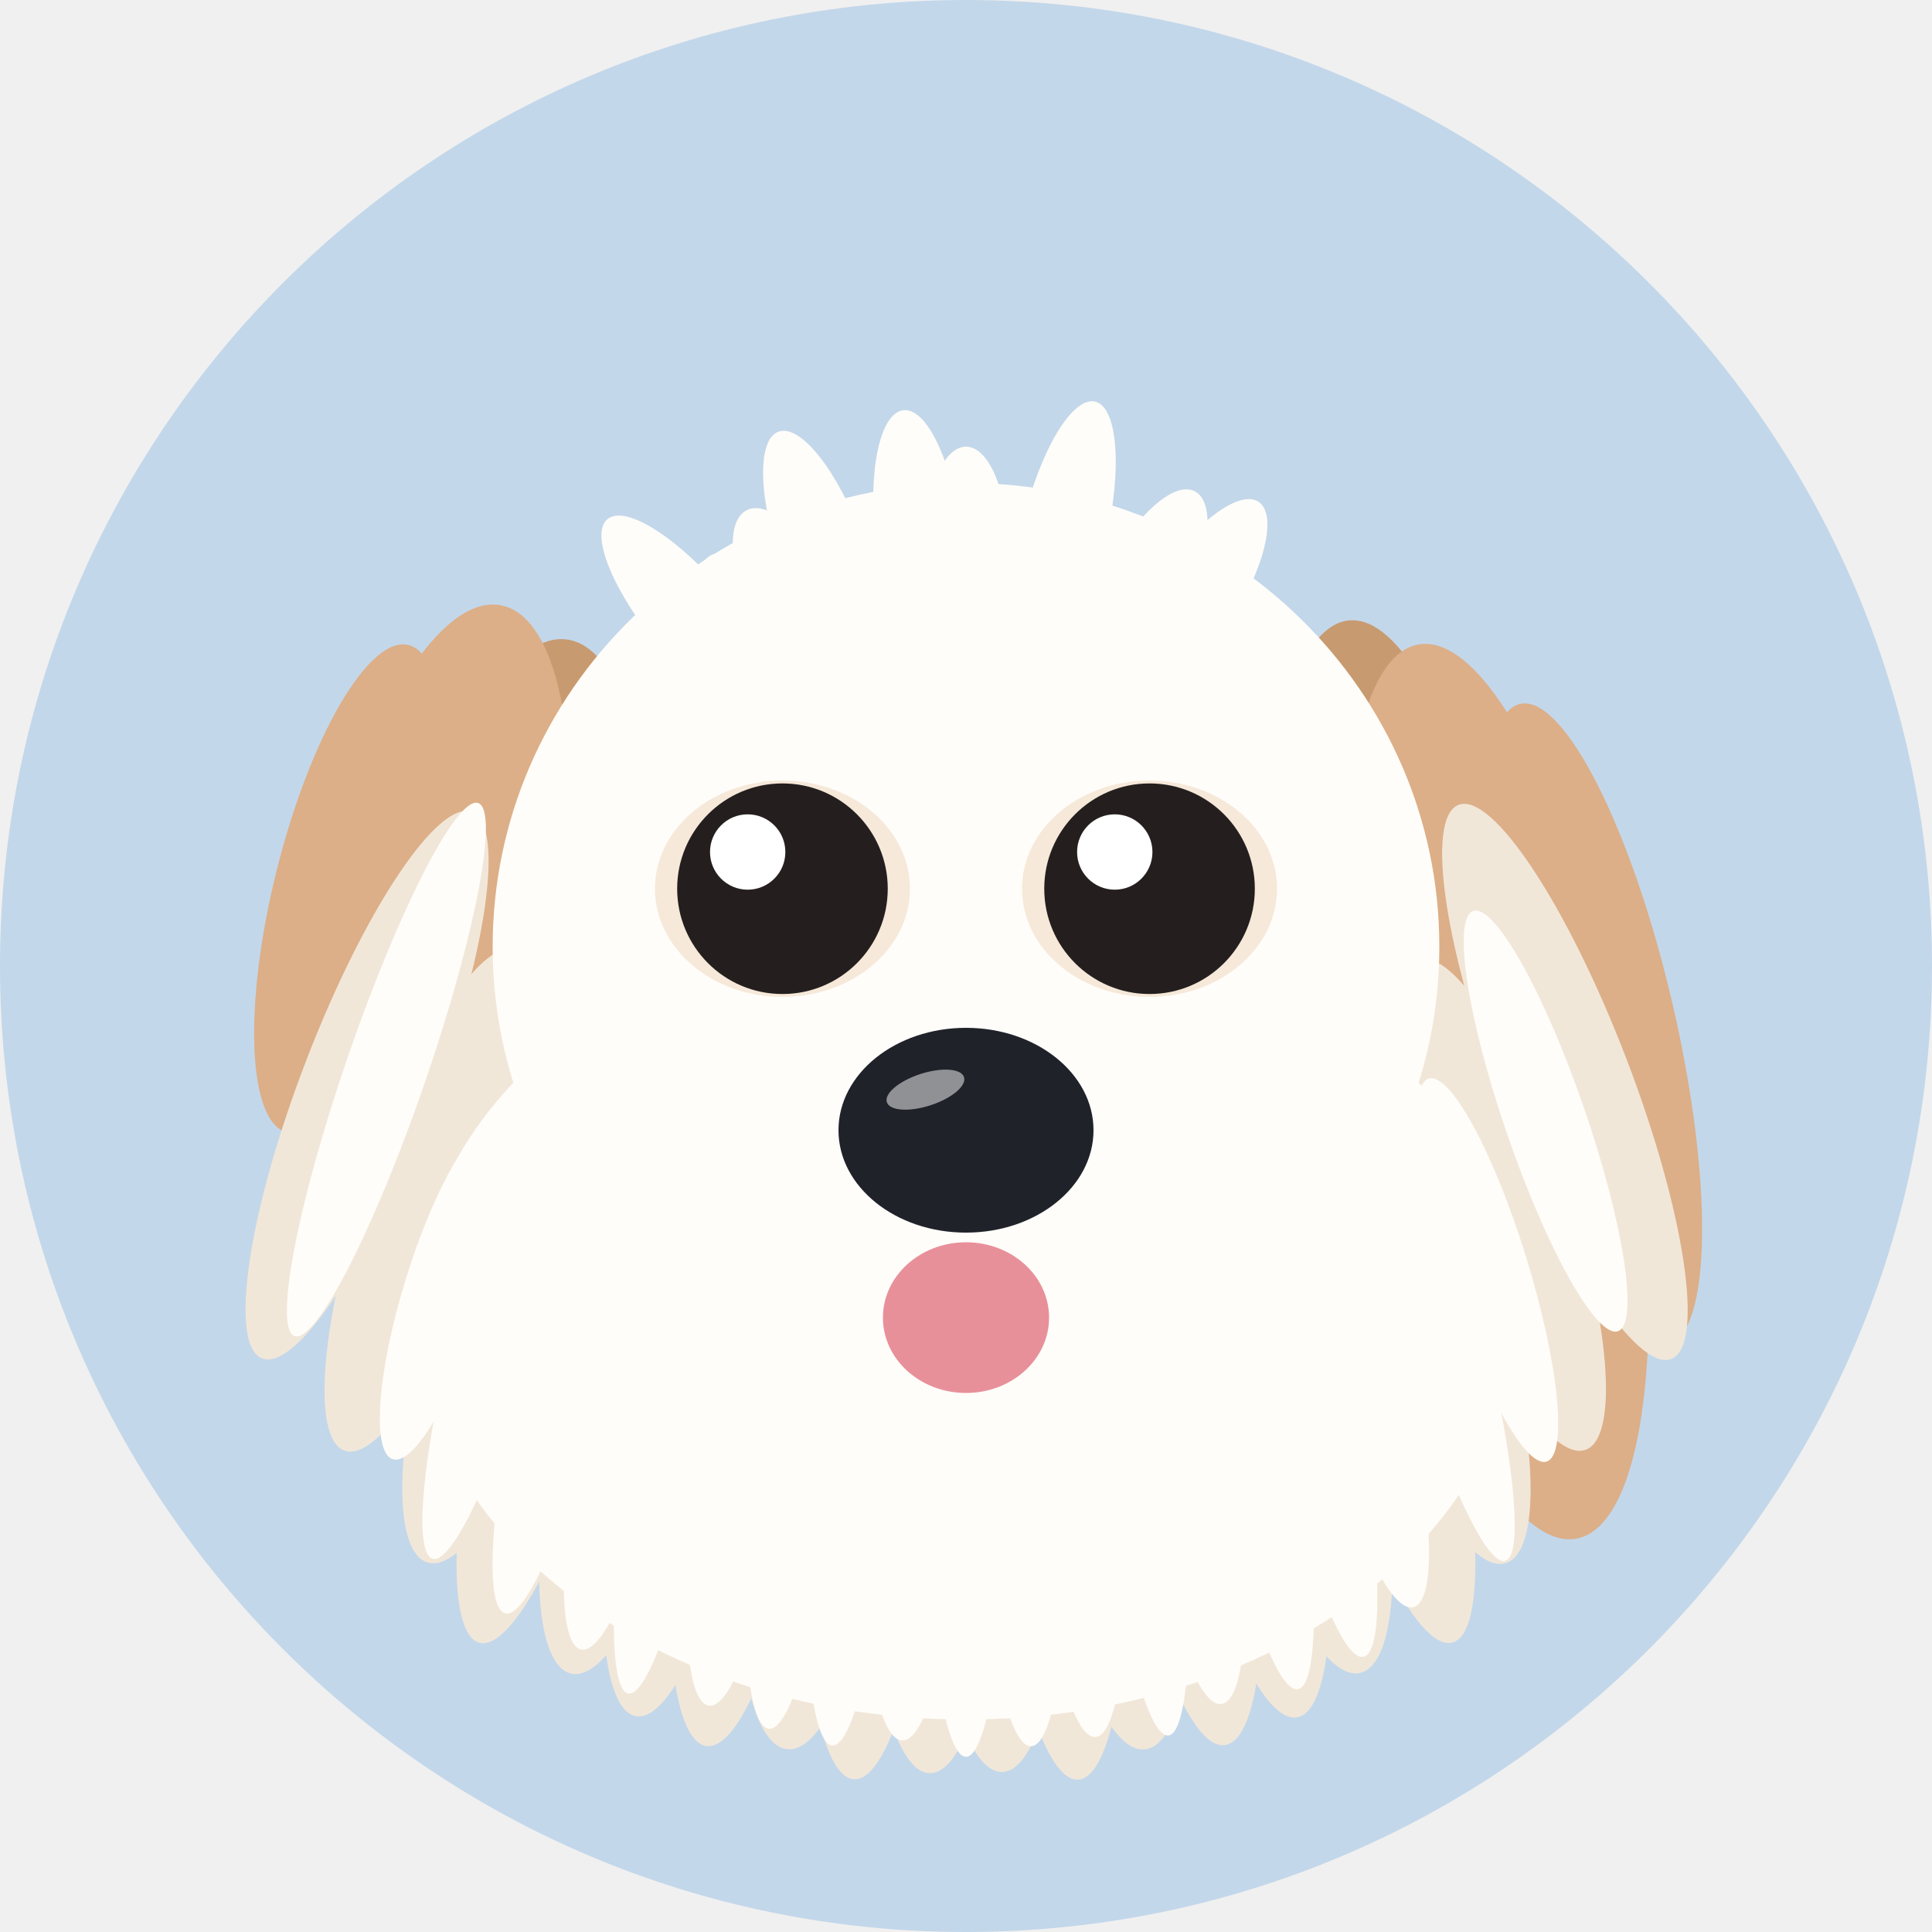
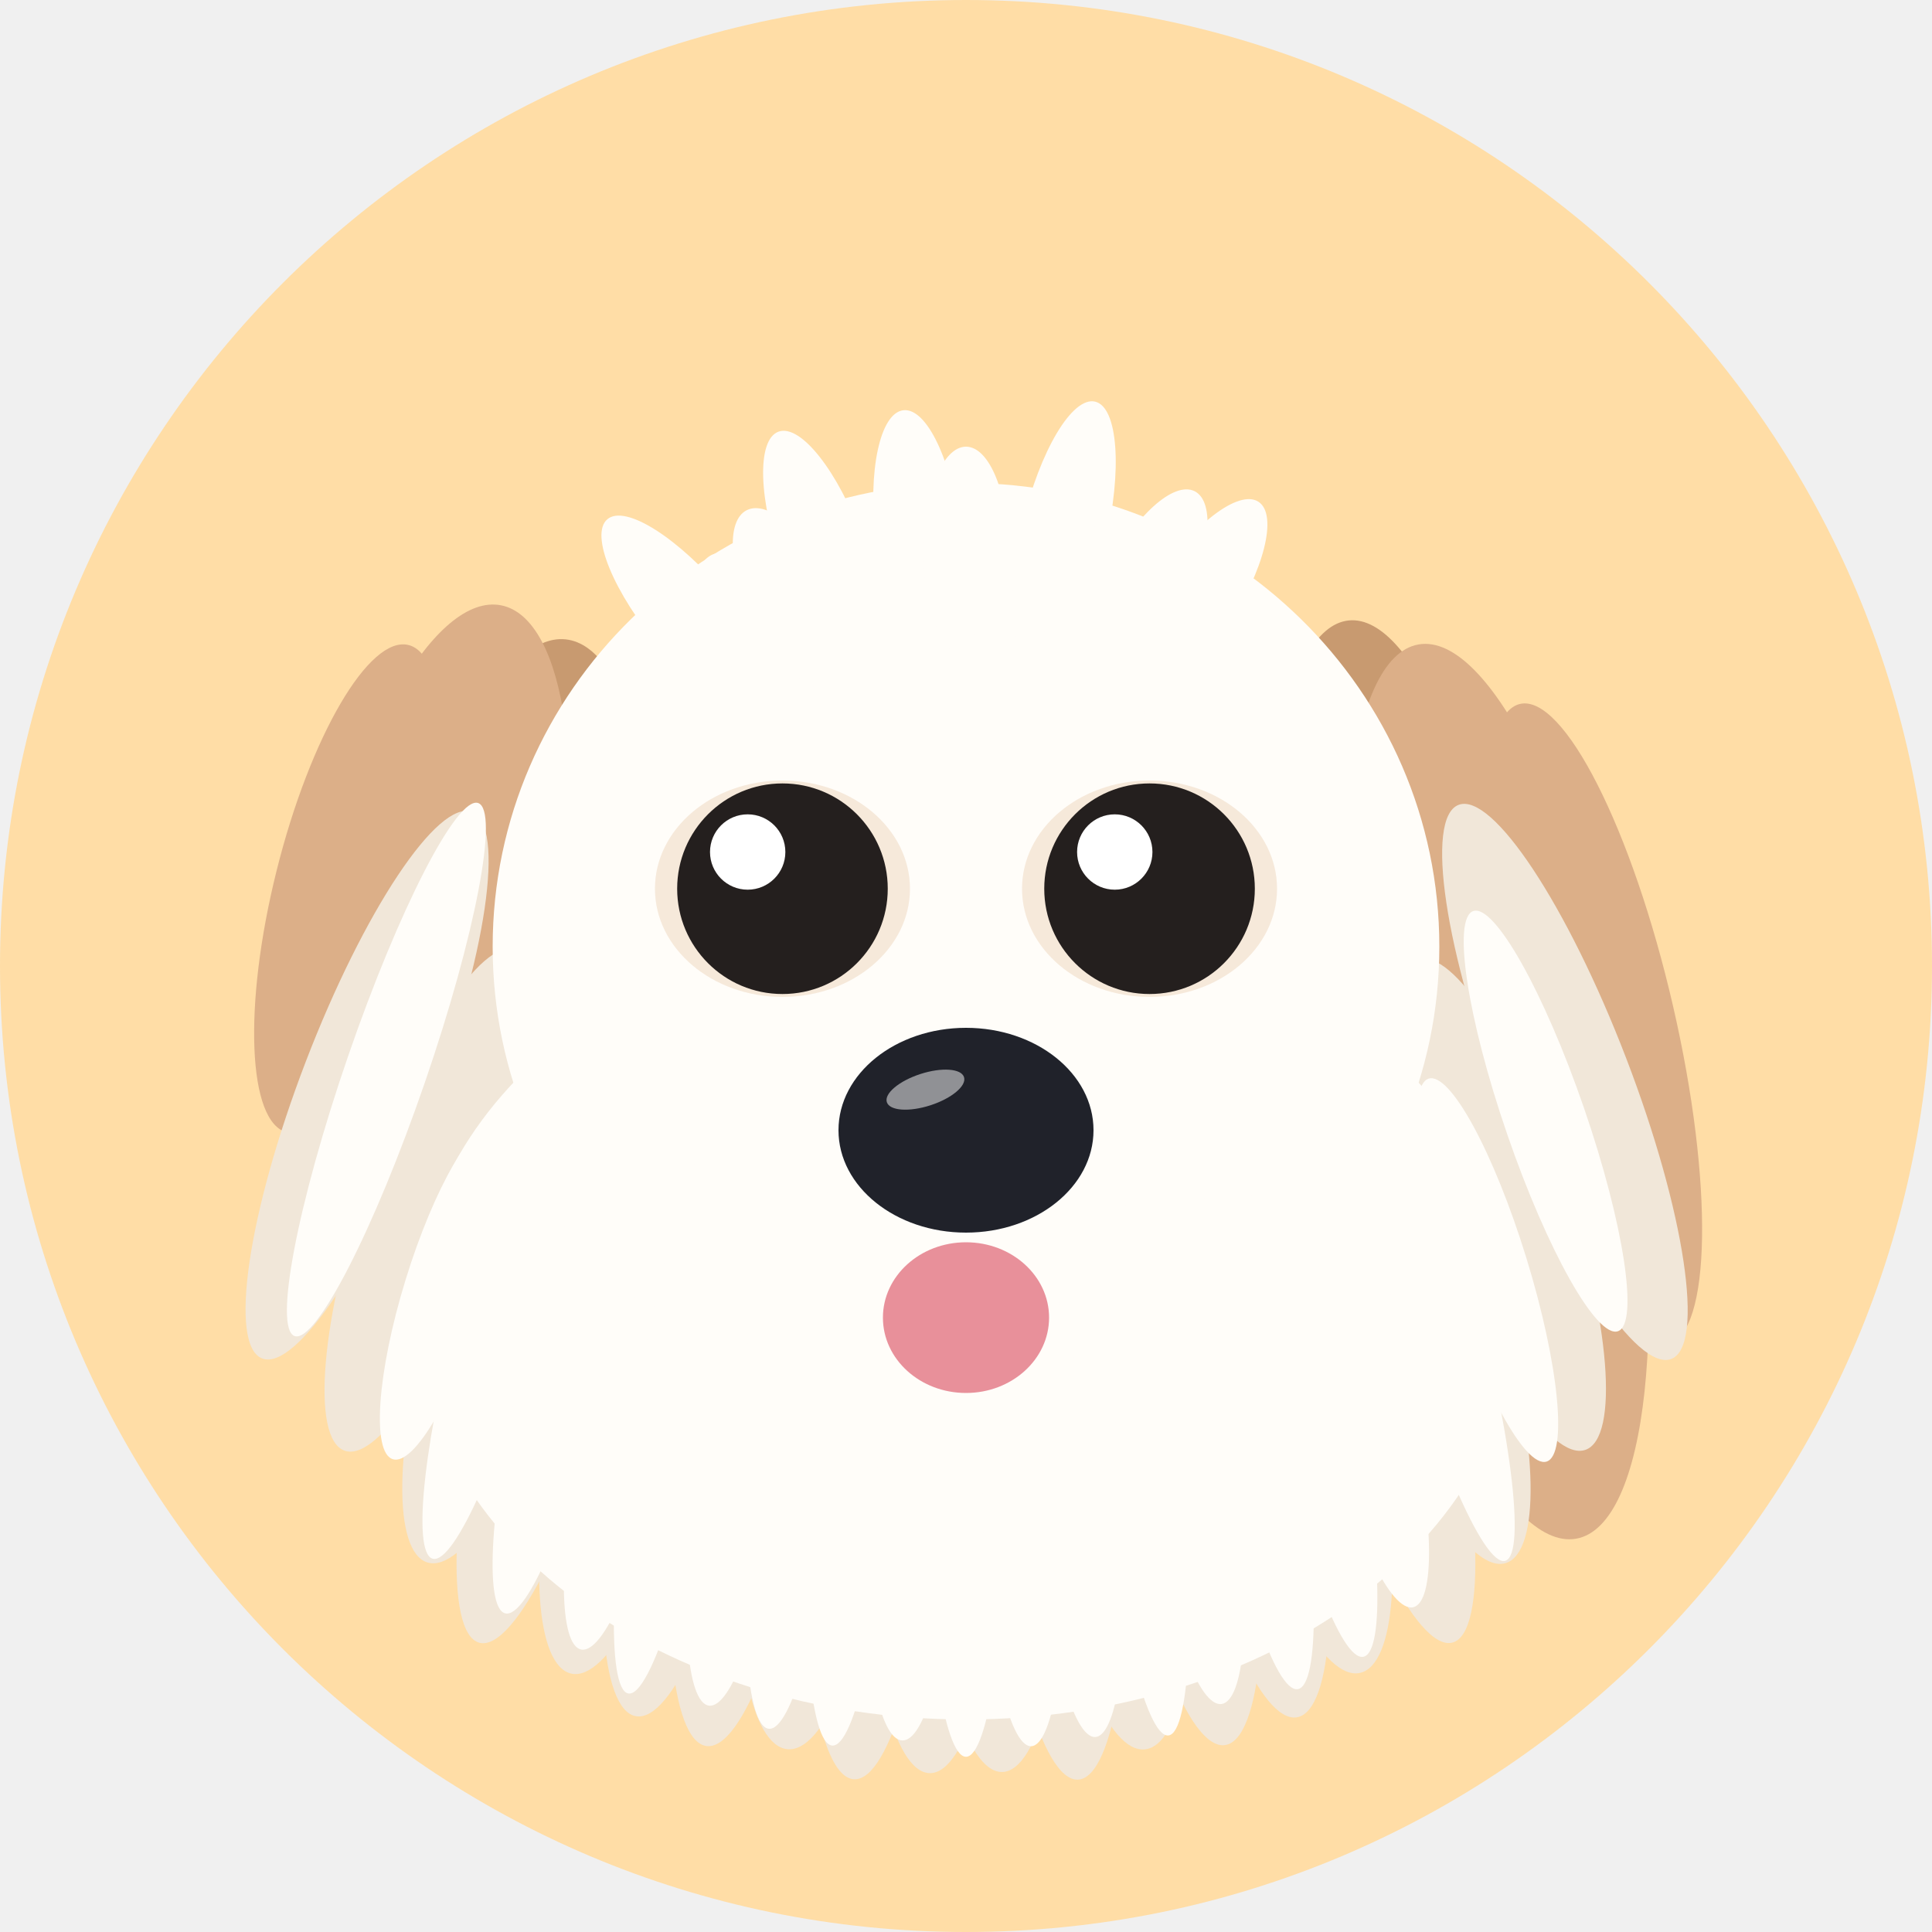
<svg xmlns="http://www.w3.org/2000/svg" viewBox="0 0 100 100">
  <defs>
    <clipPath id="indy-clip">
      <circle cx="50" cy="50" r="50" />
    </clipPath>
  </defs>
  <g clip-path="url(#indy-clip)">
-     <circle cx="50" cy="50" r="50" fill="#C3D7EA" />
+     <circle cx="50" cy="50" r="50" fill="#FFDDA6" />
    <ellipse cx="72.0" cy="53.0" rx="6.2" ry="21.0" fill="#C89A70" transform="rotate(-6 72.0 53.0)" />
    <ellipse cx="77.5" cy="56.5" rx="6.8" ry="23.5" fill="#DCAF88" transform="rotate(-10 77.5 56.5)" />
    <ellipse cx="82.5" cy="53.0" rx="4.2" ry="17.0" fill="#DCAF88" transform="rotate(-13 82.5 53.0)" />
    <ellipse cx="27.5" cy="50.0" rx="6.0" ry="17.0" fill="#C89A70" transform="rotate(6 27.5 50.0)" />
    <ellipse cx="22.5" cy="49.0" rx="6.2" ry="18.0" fill="#DCAF88" transform="rotate(11 22.5 49.0)" />
    <ellipse cx="18.0" cy="46.0" rx="3.8" ry="13.0" fill="#DCAF88" transform="rotate(14 18.0 46.0)" />
    <ellipse cx="19.0" cy="56.17" rx="3.4" ry="15.15" fill="#F1E7D9" transform="rotate(21.0 19.0 56.17)" />
    <ellipse cx="22.26" cy="62.12" rx="3.4" ry="13.7" fill="#F1E7D9" transform="rotate(18.79 22.26 62.12)" />
    <ellipse cx="25.53" cy="69.46" rx="3.4" ry="11.91" fill="#F1E7D9" transform="rotate(16.58 25.53 69.46)" />
    <ellipse cx="28.79" cy="69.53" rx="3.4" ry="16.0" fill="#F1E7D9" transform="rotate(14.37 28.79 69.53)" />
    <ellipse cx="32.05" cy="75.13" rx="3.4" ry="11.76" fill="#F1E7D9" transform="rotate(12.16 32.05 75.13)" />
    <ellipse cx="35.32" cy="75.12" rx="3.4" ry="13.92" fill="#F1E7D9" transform="rotate(9.95 35.32 75.12)" />
    <ellipse cx="38.58" cy="75.54" rx="3.4" ry="14.97" fill="#F1E7D9" transform="rotate(7.74 38.58 75.54)" />
    <ellipse cx="41.84" cy="79.33" rx="3.4" ry="11.26" fill="#F1E7D9" transform="rotate(5.53 41.84 79.33)" />
    <ellipse cx="45.11" cy="76.44" rx="3.4" ry="15.68" fill="#F1E7D9" transform="rotate(3.32 45.11 76.44)" />
    <ellipse cx="48.37" cy="78.91" rx="3.4" ry="12.87" fill="#F1E7D9" transform="rotate(1.11 48.37 78.91)" />
    <ellipse cx="51.63" cy="79.13" rx="3.4" ry="12.59" fill="#F1E7D9" transform="rotate(-1.11 51.63 79.13)" />
    <ellipse cx="54.89" cy="76.33" rx="3.4" ry="15.81" fill="#F1E7D9" transform="rotate(-3.32 54.89 76.33)" />
    <ellipse cx="58.16" cy="79.26" rx="3.4" ry="11.34" fill="#F1E7D9" transform="rotate(-5.53 58.16 79.26)" />
    <ellipse cx="61.42" cy="75.74" rx="3.4" ry="14.72" fill="#F1E7D9" transform="rotate(-7.74 61.42 75.74)" />
    <ellipse cx="64.68" cy="74.89" rx="3.4" ry="14.21" fill="#F1E7D9" transform="rotate(-9.95 64.68 74.89)" />
    <ellipse cx="67.95" cy="75.27" rx="3.4" ry="11.58" fill="#F1E7D9" transform="rotate(-12.16 67.95 75.27)" />
    <ellipse cx="71.21" cy="69.55" rx="3.4" ry="15.97" fill="#F1E7D9" transform="rotate(-14.37 71.21 69.55)" />
    <ellipse cx="74.47" cy="69.28" rx="3.4" ry="12.13" fill="#F1E7D9" transform="rotate(-16.58 74.47 69.28)" />
    <ellipse cx="77.74" cy="62.36" rx="3.4" ry="13.4" fill="#F1E7D9" transform="rotate(-18.79 77.74 62.36)" />
    <ellipse cx="81.0" cy="56.0" rx="3.4" ry="15.36" fill="#F1E7D9" transform="rotate(-21.0 81.0 56.0)" />
    <ellipse cx="50" cy="49.0" rx="24.5" ry="24.0" fill="#FFFDF9" />
    <ellipse cx="50" cy="68.0" rx="28.5" ry="21.0" fill="#FFFDF9" />
    <ellipse cx="20.0" cy="55.36" rx="2.1" ry="14.59" fill="#FFFDF9" transform="rotate(19.0 20.0 55.36)" />
    <ellipse cx="23.0" cy="66.86" rx="2.1" ry="9.07" fill="#FFFDF9" transform="rotate(17.1 23.0 66.86)" />
    <ellipse cx="26.0" cy="67.42" rx="2.1" ry="13.74" fill="#FFFDF9" transform="rotate(15.2 26.0 67.42)" />
    <ellipse cx="29.0" cy="71.47" rx="2.1" ry="12.37" fill="#FFFDF9" transform="rotate(13.3 29.0 71.47)" />
    <ellipse cx="32.0" cy="75.86" rx="2.1" ry="9.71" fill="#FFFDF9" transform="rotate(11.4 32.0 75.86)" />
    <ellipse cx="35.0" cy="72.86" rx="2.1" ry="15.0" fill="#FFFDF9" transform="rotate(9.5 35.0 72.86)" />
    <ellipse cx="38.0" cy="78.5" rx="2.1" ry="9.87" fill="#FFFDF9" transform="rotate(7.6 38.0 78.5)" />
    <ellipse cx="41.0" cy="77.39" rx="2.1" ry="12.15" fill="#FFFDF9" transform="rotate(5.7 41.0 77.39)" />
    <ellipse cx="44.0" cy="76.47" rx="2.1" ry="13.91" fill="#FFFDF9" transform="rotate(3.8 44.0 76.47)" />
    <ellipse cx="47.0" cy="81.06" rx="2.1" ry="9.03" fill="#FFFDF9" transform="rotate(1.9 47.0 81.06)" />
    <ellipse cx="50.0" cy="76.46" rx="2.1" ry="14.47" fill="#FFFDF9" />
    <ellipse cx="53.0" cy="79.06" rx="2.1" ry="11.33" fill="#FFFDF9" transform="rotate(-1.9 53.0 79.06)" />
    <ellipse cx="56.0" cy="79.41" rx="2.1" ry="10.52" fill="#FFFDF9" transform="rotate(-3.8 56.0 79.41)" />
    <ellipse cx="59.0" cy="75.05" rx="2.1" ry="14.85" fill="#FFFDF9" transform="rotate(-5.7 59.0 75.05)" />
    <ellipse cx="62.0" cy="79.01" rx="2.1" ry="9.27" fill="#FFFDF9" transform="rotate(-7.6 62.0 79.01)" />
    <ellipse cx="65.0" cy="74.44" rx="2.1" ry="13.17" fill="#FFFDF9" transform="rotate(-9.5 65.0 74.44)" />
    <ellipse cx="68.0" cy="73.01" rx="2.1" ry="13.0" fill="#FFFDF9" transform="rotate(-11.4 68.0 73.01)" />
    <ellipse cx="71.0" cy="74.09" rx="2.1" ry="9.35" fill="#FFFDF9" transform="rotate(-13.3 71.0 74.09)" />
    <ellipse cx="74.0" cy="66.41" rx="2.1" ry="14.9" fill="#FFFDF9" transform="rotate(-15.2 74.0 66.41)" />
    <ellipse cx="77.0" cy="65.74" rx="2.1" ry="10.37" fill="#FFFDF9" transform="rotate(-17.1 77.0 65.74)" />
    <ellipse cx="80.0" cy="58.03" rx="2.1" ry="11.5" fill="#FFFDF9" transform="rotate(-19.0 80.0 58.03)" />
    <ellipse cx="35.9" cy="32.19" rx="2.2" ry="6.94" fill="#FFFDF9" transform="rotate(140.0 35.9 32.19)" />
    <ellipse cx="39.23" cy="32.63" rx="2.2" ry="4.59" fill="#FFFDF9" transform="rotate(146.67 39.23 32.63)" />
    <ellipse cx="40.96" cy="31.0" rx="2.2" ry="5.14" fill="#FFFDF9" transform="rotate(153.33 40.96 31.0)" />
    <ellipse cx="42.58" cy="28.62" rx="2.2" ry="6.68" fill="#FFFDF9" transform="rotate(160.0 42.58 28.62)" />
    <ellipse cx="45.65" cy="30.65" rx="2.2" ry="3.86" fill="#FFFDF9" transform="rotate(166.67 45.65 30.65)" />
    <ellipse cx="47.51" cy="27.67" rx="2.2" ry="6.48" fill="#FFFDF9" transform="rotate(173.33 47.51 27.67)" />
    <ellipse cx="50.0" cy="28.56" rx="2.2" ry="5.44" fill="#FFFDF9" transform="rotate(180.0 50.0 28.56)" />
    <ellipse cx="52.25" cy="29.78" rx="2.2" ry="4.35" fill="#FFFDF9" transform="rotate(186.67 52.25 29.78)" />
    <ellipse cx="55.07" cy="27.6" rx="2.2" ry="7.0" fill="#FFFDF9" transform="rotate(193.33 55.07 27.6)" />
    <ellipse cx="56.56" cy="30.97" rx="2.2" ry="4.18" fill="#FFFDF9" transform="rotate(200.0 56.56 30.97)" />
    <ellipse cx="59.28" cy="30.51" rx="2.2" ry="5.69" fill="#FFFDF9" transform="rotate(206.67 59.28 30.51)" />
    <ellipse cx="61.69" cy="31.22" rx="2.2" ry="6.28" fill="#FFFDF9" transform="rotate(213.33 61.69 31.22)" />
    <ellipse cx="62.15" cy="34.52" rx="2.2" ry="3.9" fill="#FFFDF9" transform="rotate(220.0 62.15 34.52)" />
    <ellipse cx="40.5" cy="46.0" rx="6.6" ry="5.6" fill="#E8C9A8" fill-opacity="0.38" />
    <ellipse cx="59.5" cy="46.0" rx="6.6" ry="5.6" fill="#E8C9A8" fill-opacity="0.38" />
    <circle cx="40.5" cy="46.0" r="5.45" fill="#241F1E" />
    <circle cx="59.5" cy="46.0" r="5.45" fill="#241F1E" />
    <circle cx="38.7" cy="44.1" r="1.95" fill="#FFFFFF" />
    <circle cx="57.7" cy="44.1" r="1.95" fill="#FFFFFF" />
    <ellipse cx="50" cy="58.5" rx="6.6" ry="5.3" fill="#20222A" />
    <ellipse cx="47.9" cy="56.4" rx="2.1" ry="0.85" fill="#FFFFFF" fill-opacity="0.5" transform="rotate(-18 47.9 56.4)" />
    <ellipse cx="42.0" cy="68.0" rx="3.0" ry="6.5" fill="#FFFDF9" transform="rotate(15 42.0 68.0)" />
    <ellipse cx="58.0" cy="68.0" rx="3.0" ry="6.5" fill="#FFFDF9" transform="rotate(-15 58.0 68.0)" />
    <ellipse cx="50" cy="68.2" rx="4.3" ry="3.9" fill="#E8909A" />
  </g>
</svg>
